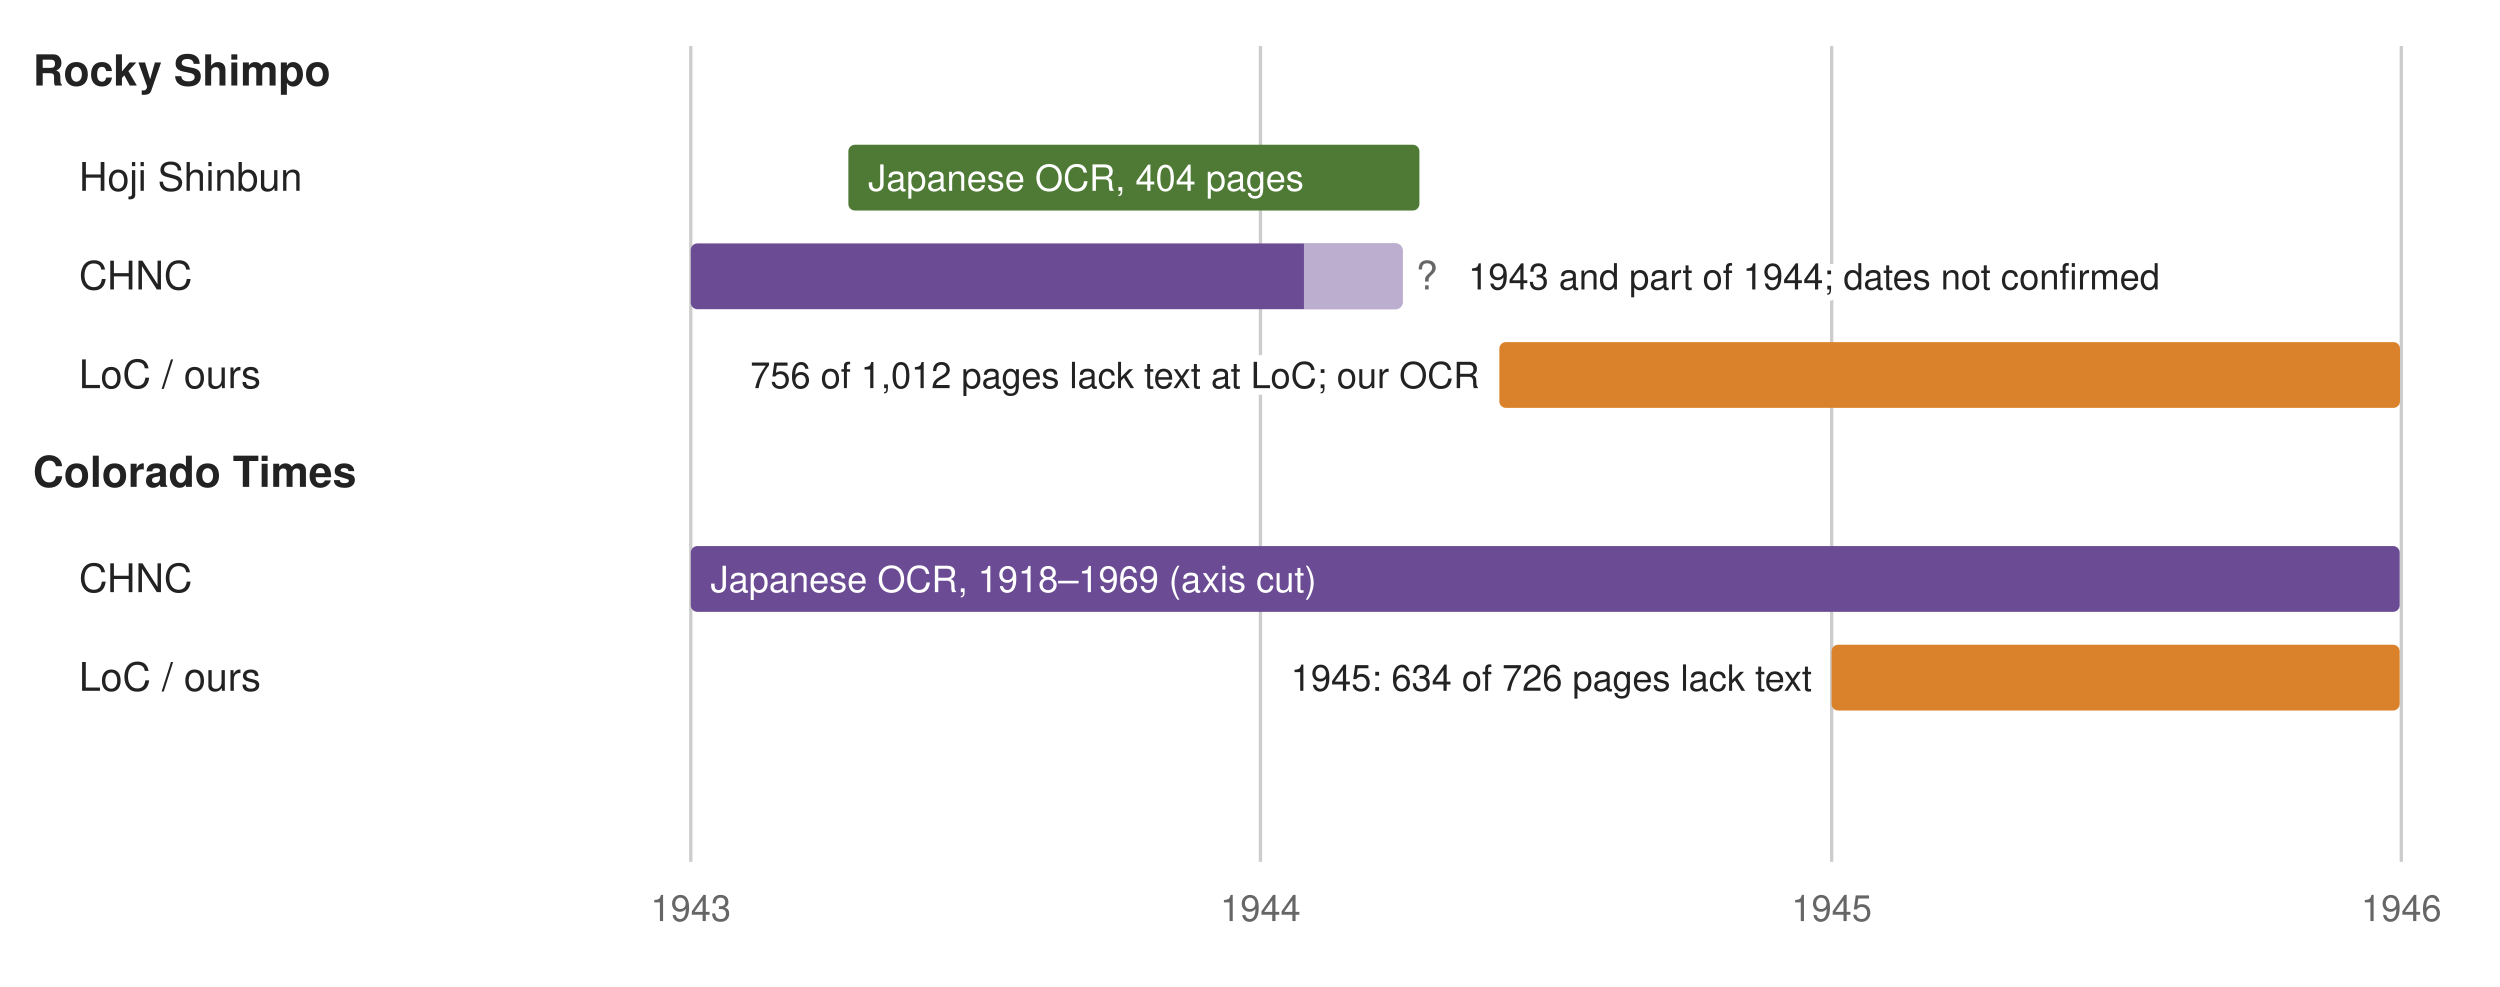
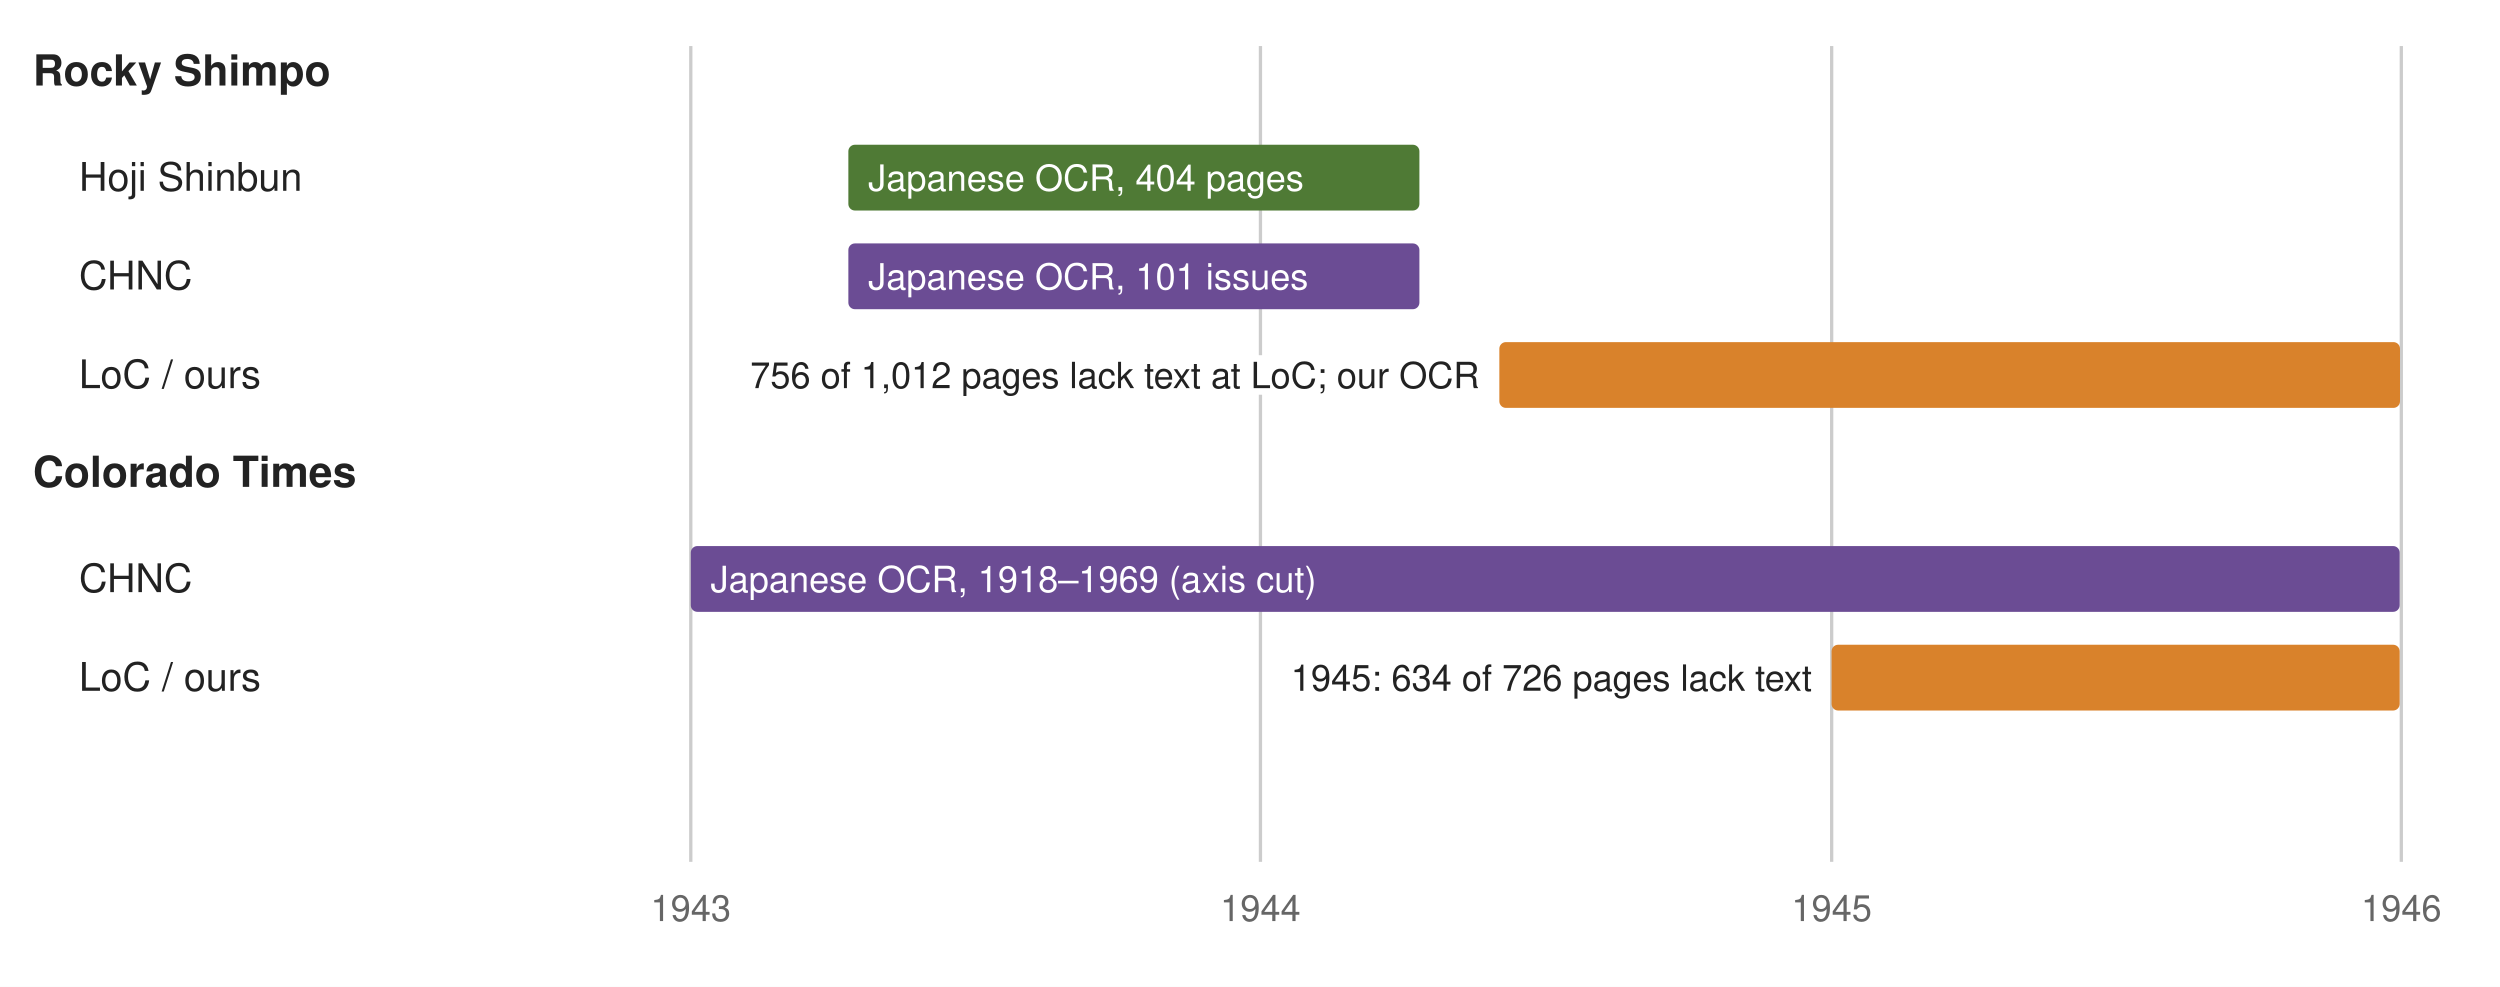
<svg xmlns="http://www.w3.org/2000/svg" viewBox="0 0 760 300" width="760" height="300" font-family="Helvetica Neue, Helvetica, Arial, Hiragino Sans, sans-serif">
  <rect width="760" height="300" fill="white" />
  <line x1="210.0" y1="14" x2="210.0" y2="262" stroke="#ccc" />
  <text x="210.0" y="280" font-size="11" text-anchor="middle" fill="#666" font-weight="normal">1943</text>
  <line x1="383.175" y1="14" x2="383.175" y2="262" stroke="#ccc" />
  <text x="383.175" y="280" font-size="11" text-anchor="middle" fill="#666" font-weight="normal">1944</text>
  <line x1="556.825" y1="14" x2="556.825" y2="262" stroke="#ccc" />
  <text x="556.825" y="280" font-size="11" text-anchor="middle" fill="#666" font-weight="normal">1945</text>
  <line x1="730.0" y1="14" x2="730.0" y2="262" stroke="#ccc" />
  <text x="730.0" y="280" font-size="11" text-anchor="middle" fill="#666" font-weight="normal">1946</text>
  <text x="10" y="26" font-size="13" text-anchor="start" fill="#222" font-weight="bold">Rocky Shimpo</text>
  <text x="24" y="58" font-size="12" text-anchor="start" fill="#222" font-weight="normal">Hoji Shinbun</text>
  <rect x="257.9" y="44" width="173.6" height="20" fill="#4f7a35" rx="2" />
  <text x="263.92" y="58" font-size="11" text-anchor="start" fill="white" font-weight="normal">Japanese OCR, 404 pages</text>
  <text x="24" y="88" font-size="12" text-anchor="start" fill="#222" font-weight="normal">CHNC</text>
-   <rect x="210.0" y="74" width="216.4" height="20" fill="#6b4c94" rx="2" />
-   <rect x="396.4" y="74" width="30" height="20" fill="white" opacity="0.55" />
-   <text x="430.35" y="88" font-size="12" text-anchor="start" fill="#666" font-weight="normal">?</text>
-   <text x="446.35" y="88" font-size="11" text-anchor="start" fill="#222" font-weight="normal" stroke="white" stroke-width="4" paint-order="stroke">1943 and part of 1944; dates not confirmed</text>
+   <rect x="257.9" y="74" width="173.6" height="20" fill="#6b4c94" rx="2" />
+   <text x="263.92" y="88" font-size="11" text-anchor="start" fill="white" font-weight="normal">Japanese OCR, 101 issues</text>
  <text x="24" y="118" font-size="12" text-anchor="start" fill="#222" font-weight="normal">LoC / ours</text>
  <rect x="455.8" y="104" width="273.8" height="20" fill="#d9822b" rx="2" />
  <text x="449.766" y="118" font-size="11" text-anchor="end" fill="#222" font-weight="normal" stroke="white" stroke-width="4" paint-order="stroke">756 of 1,012 pages lack text at LoC; our OCR</text>
  <text x="10" y="148" font-size="13" text-anchor="start" fill="#222" font-weight="bold">Colorado Times</text>
  <text x="24" y="180" font-size="12" text-anchor="start" fill="#222" font-weight="normal">CHNC</text>
  <rect x="210.0" y="166" width="519.5" height="20" fill="#6b4c94" rx="2" />
  <text x="216.0" y="180" font-size="11" text-anchor="start" fill="white" font-weight="normal">Japanese OCR, 1918–1969 (axis cut)</text>
  <text x="24" y="210" font-size="12" text-anchor="start" fill="#222" font-weight="normal">LoC / ours</text>
  <rect x="556.8" y="196" width="172.7" height="20" fill="#d9822b" rx="2" />
  <text x="550.825" y="210" font-size="11" text-anchor="end" fill="#222" font-weight="normal" stroke="white" stroke-width="4" paint-order="stroke">1945: 634 of 726 pages lack text</text>
</svg>
